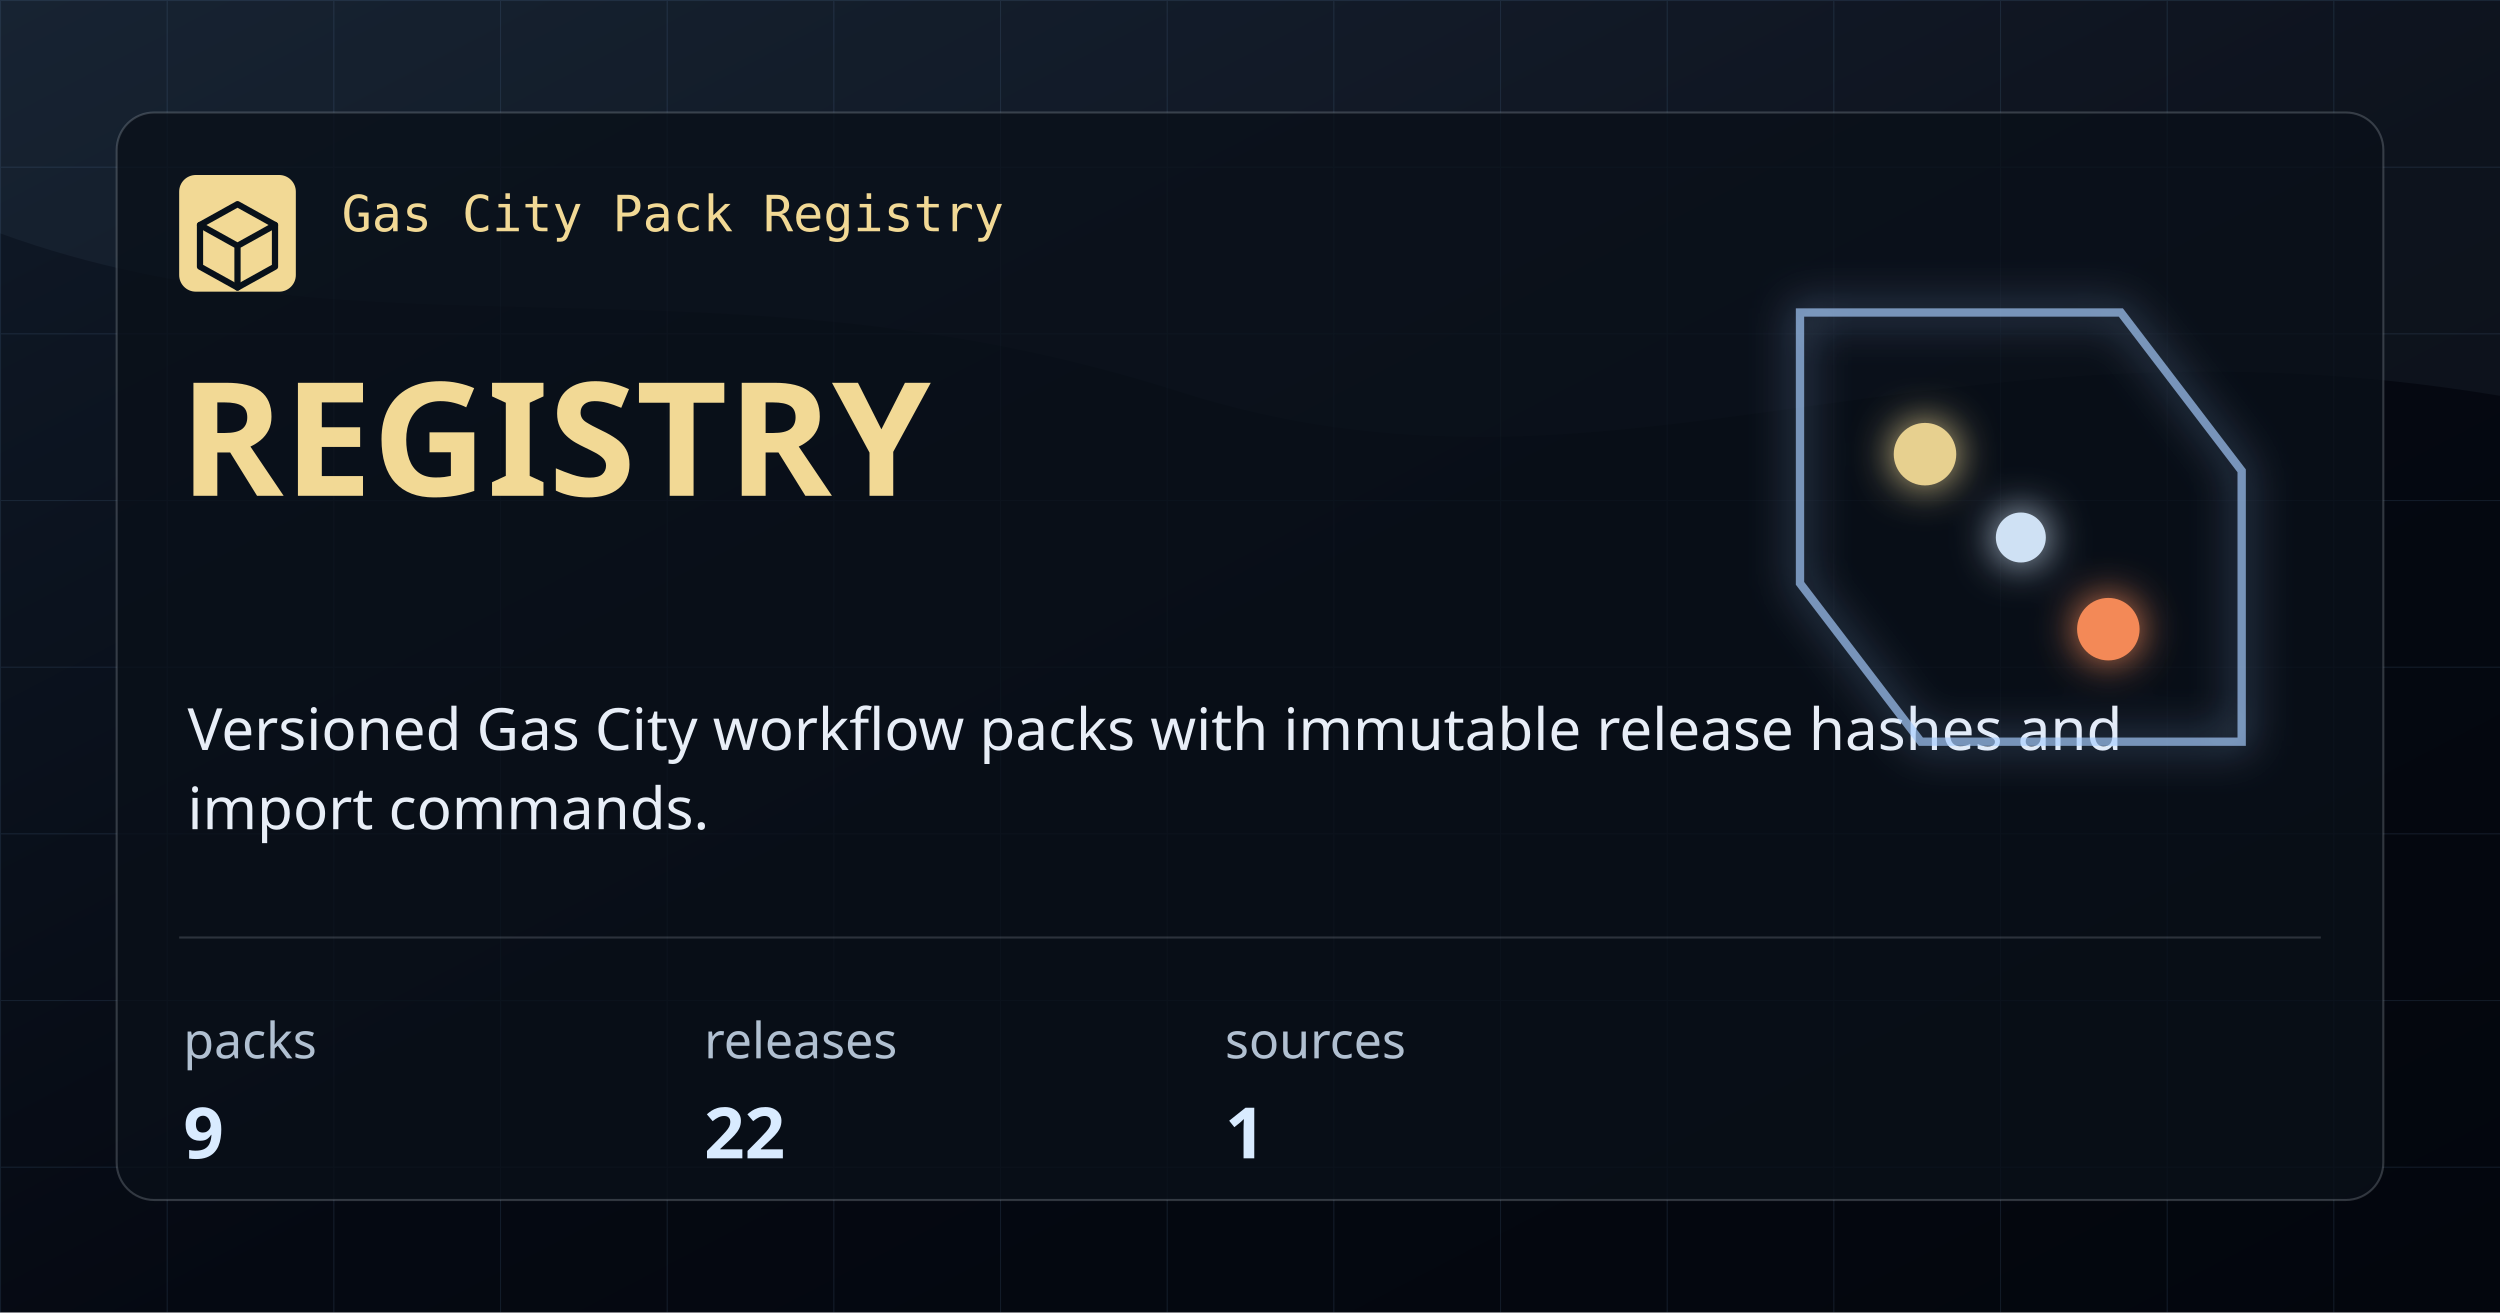
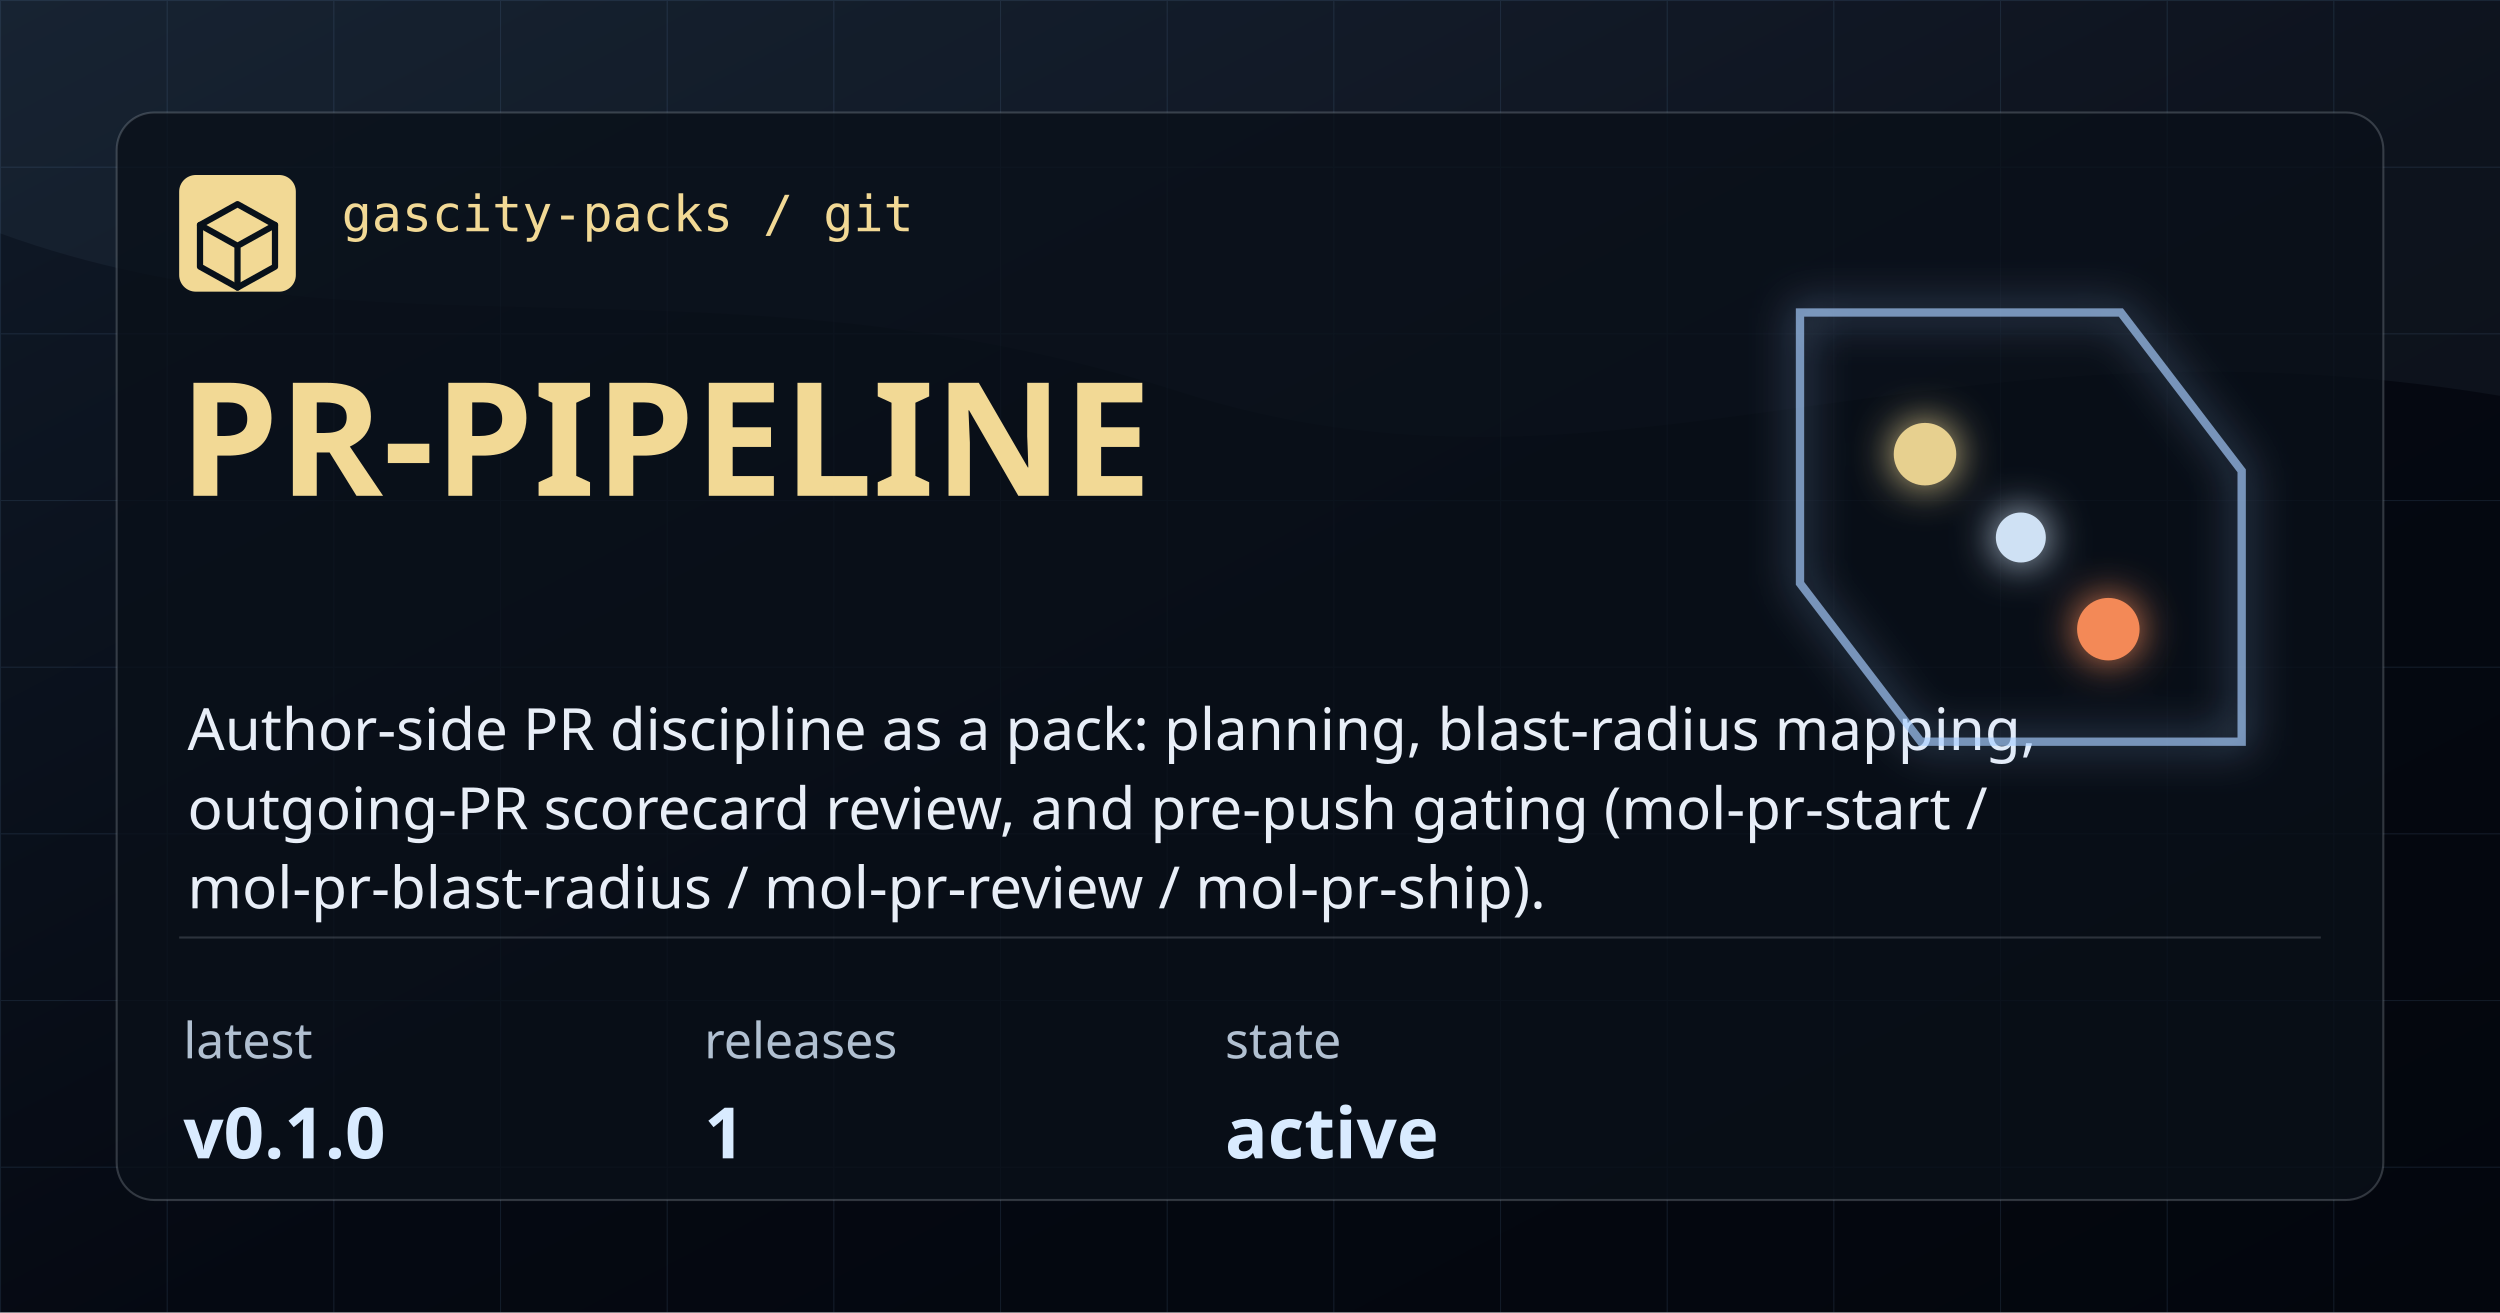
- <svg xmlns="http://www.w3.org/2000/svg" width="1200" height="630" viewBox="0 0 1200 630" role="img" aria-label="Registry">
+ <svg xmlns="http://www.w3.org/2000/svg" width="1200" height="630" viewBox="0 0 1200 630" role="img" aria-label="pr-pipeline">
  <defs>
    <linearGradient id="bg" x1="0" x2="1" y1="0" y2="1">
      <stop offset="0" stop-color="#101A28" />
      <stop offset="0.54" stop-color="#050912" />
      <stop offset="1" stop-color="#03060D" />
    </linearGradient>
    <pattern id="grid" width="80" height="80" patternUnits="userSpaceOnUse">
      <path d="M 80 0 L 0 0 0 80" fill="none" stroke="#7CAADE" stroke-opacity="0.12" stroke-width="1" />
    </pattern>
    <filter id="glow" x="-20%" y="-20%" width="140%" height="140%">
      <feGaussianBlur stdDeviation="10" result="blur" />
      <feMerge>
        <feMergeNode in="blur" />
        <feMergeNode in="SourceGraphic" />
      </feMerge>
    </filter>
  </defs>
  <rect width="1200" height="630" fill="url(#bg)" />
  <rect width="1200" height="630" fill="url(#grid)" />
  <path d="M0 0 H1200 V190 C925 144 772 254 566 188 C348 118 176 176 0 112 Z" fill="#A9CEFF" fill-opacity="0.05" />
  <rect x="56" y="54" width="1088" height="522" rx="18" fill="#0A1019" fill-opacity="0.78" stroke="#CED7E2" stroke-opacity="0.22" />
  <rect x="86" y="84" width="56" height="56" rx="8" fill="#F2D995" />
  <path d="M114 98 L132 108 V128 L114 138 L96 128 V108 Z" fill="none" stroke="#08111A" stroke-width="3" stroke-linejoin="round" />
  <path d="M96 108 L114 118 L132 108 M114 118 V138" fill="none" stroke="#08111A" stroke-width="3" stroke-linecap="round" stroke-linejoin="round" />
-   <text x="164" y="111" fill="#F2D995" font-family="IBM Plex Mono, monospace" font-size="24" font-weight="500">Gas City Pack Registry</text>
-   <text x="86" y="238" fill="#F2D995" font-family="Syncopate, sans-serif" font-size="76" font-weight="700">REGISTRY</text>
-   <text x="90" y="360" fill="#E8EEF7" font-family="Saira, sans-serif" font-size="28" font-weight="400">Versioned Gas City workflow packs with immutable release hashes and</text>
-   <text x="90" y="398" fill="#E8EEF7" font-family="Saira, sans-serif" font-size="28" font-weight="400">import commands.</text>
+   <text x="164" y="111" fill="#F2D995" font-family="IBM Plex Mono, monospace" font-size="24" font-weight="500">gascity-packs / git</text>
+   <text x="86" y="238" fill="#F2D995" font-family="Syncopate, sans-serif" font-size="76" font-weight="700">PR-PIPELINE</text>
+   <text x="90" y="360" fill="#E8EEF7" font-family="Saira, sans-serif" font-size="28" font-weight="400">Author-side PR discipline as a pack: planning, blast-radius mapping,</text>
+   <text x="90" y="398" fill="#E8EEF7" font-family="Saira, sans-serif" font-size="28" font-weight="400">outgoing-PR scorecard review, and pre-push gating (mol-pr-start /</text>
+   <text x="90" y="436" fill="#E8EEF7" font-family="Saira, sans-serif" font-size="28" font-weight="400">mol-pr-blast-radius / mol-pr-review / mol-pr-ship).</text>
  <path d="M86 450 H1114" stroke="#CED7E2" stroke-opacity="0.18" />
  <g>
-     <text x="88" y="508" fill="#B1C0D1" font-family="Saira, sans-serif" font-size="24">packs</text>
-     <text x="88" y="556" fill="#D9EBFF" font-family="Syncopate, sans-serif" font-size="34" font-weight="700">9</text>
+     <text x="88" y="508" fill="#B1C0D1" font-family="Saira, sans-serif" font-size="24">latest</text>
+     <text x="88" y="556" fill="#D9EBFF" font-family="Syncopate, sans-serif" font-size="34" font-weight="700">v0.1.0</text>
  </g>
  <g>
    <text x="338" y="508" fill="#B1C0D1" font-family="Saira, sans-serif" font-size="24">releases</text>
-     <text x="338" y="556" fill="#D9EBFF" font-family="Syncopate, sans-serif" font-size="34" font-weight="700">22</text>
+     <text x="338" y="556" fill="#D9EBFF" font-family="Syncopate, sans-serif" font-size="34" font-weight="700">1</text>
  </g>
  <g>
-     <text x="588" y="508" fill="#B1C0D1" font-family="Saira, sans-serif" font-size="24">sources</text>
-     <text x="588" y="556" fill="#D9EBFF" font-family="Syncopate, sans-serif" font-size="34" font-weight="700">1</text>
+     <text x="588" y="508" fill="#B1C0D1" font-family="Saira, sans-serif" font-size="24">state</text>
+     <text x="588" y="556" fill="#D9EBFF" font-family="Syncopate, sans-serif" font-size="34" font-weight="700">active</text>
  </g>
  <g filter="url(#glow)" opacity="0.95">
    <path d="M864 150 H1018 L1076 226 V356 H922 L864 280 Z" fill="none" stroke="#A9CEFF" stroke-opacity="0.7" stroke-width="4" />
    <circle cx="924" cy="218" r="15" fill="#F2D995" />
    <circle cx="1012" cy="302" r="15" fill="#FF8F5A" />
    <circle cx="970" cy="258" r="12" fill="#D9EBFF" />
  </g>
</svg>
